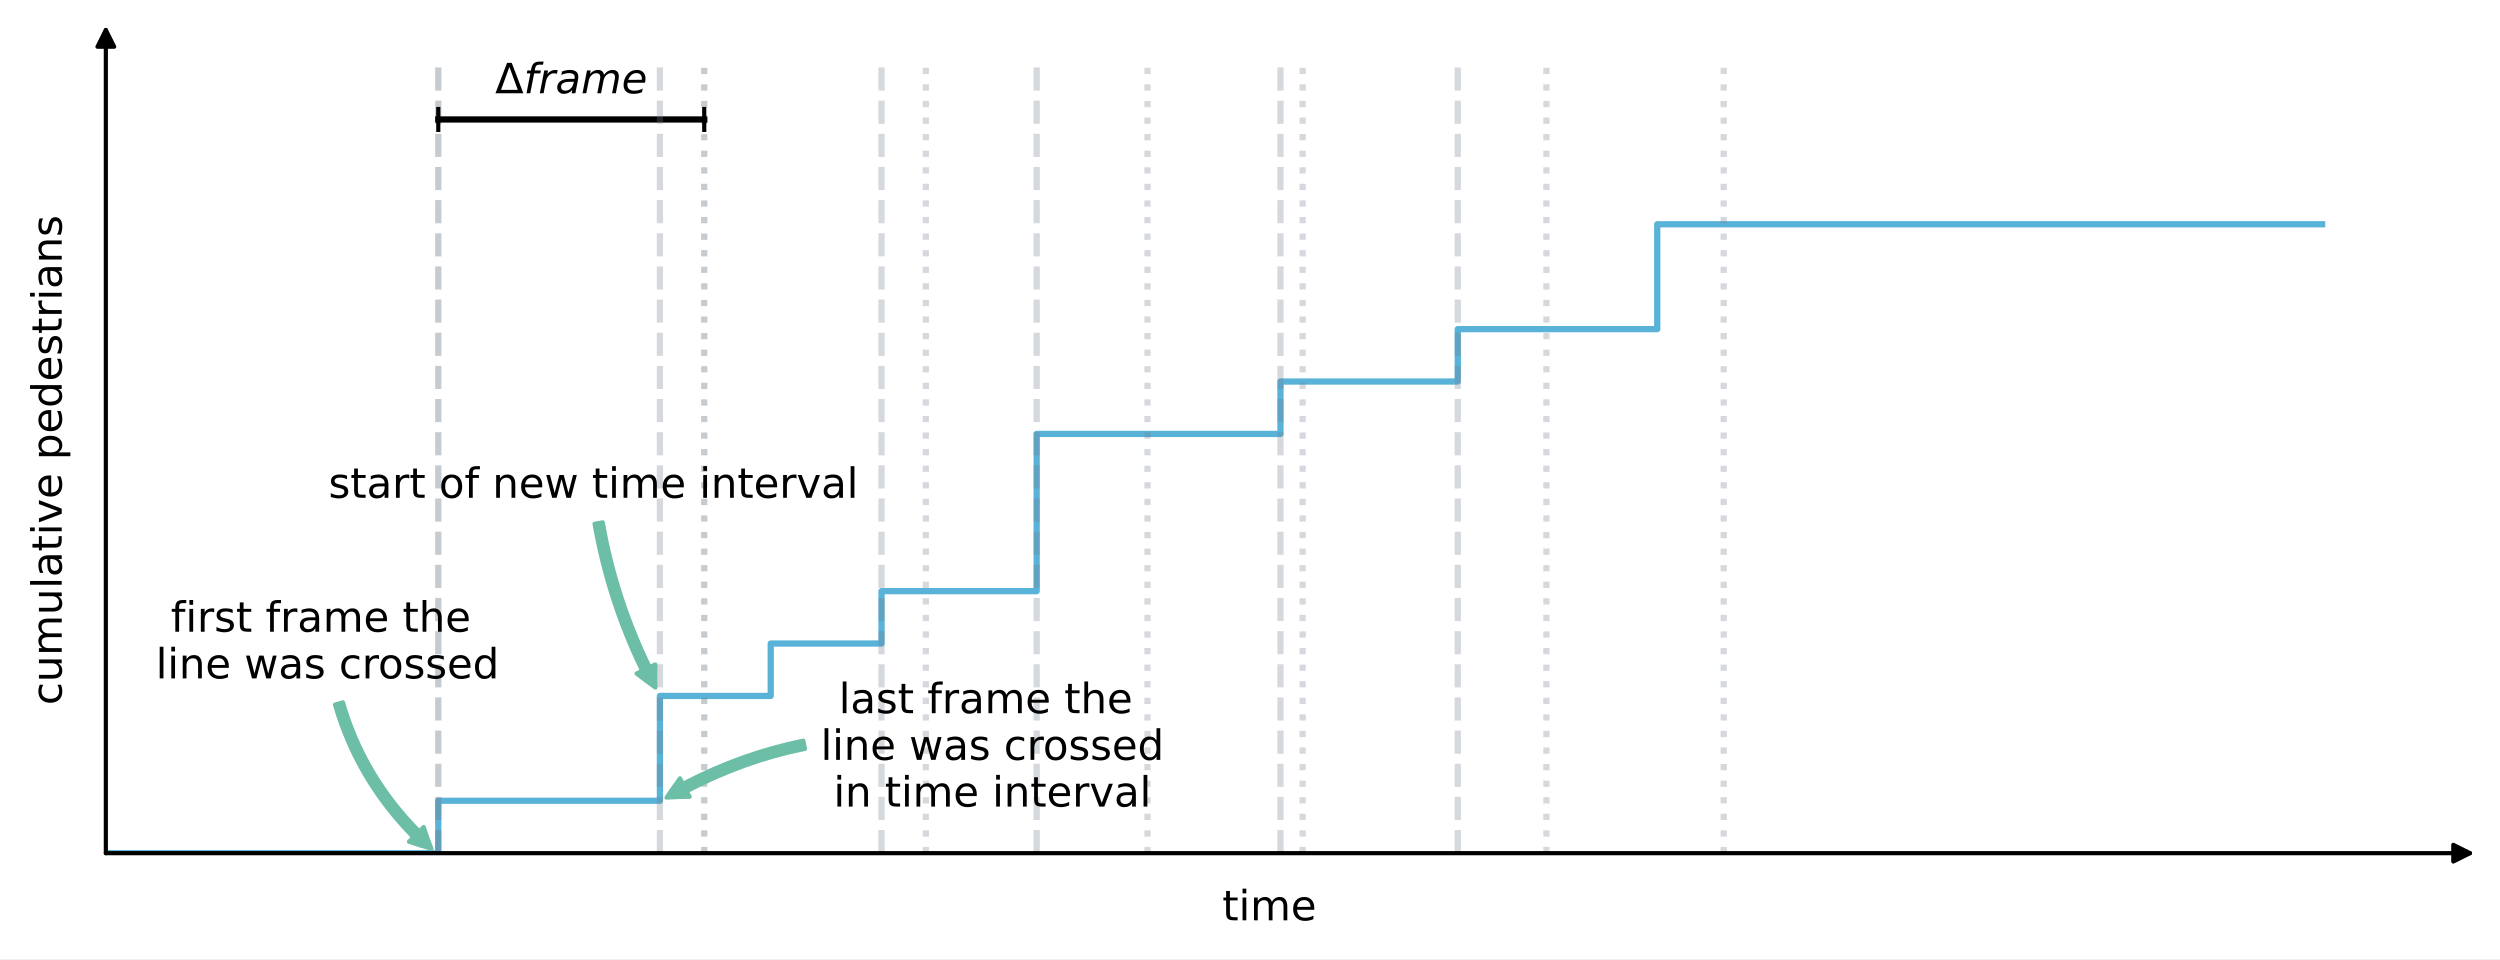
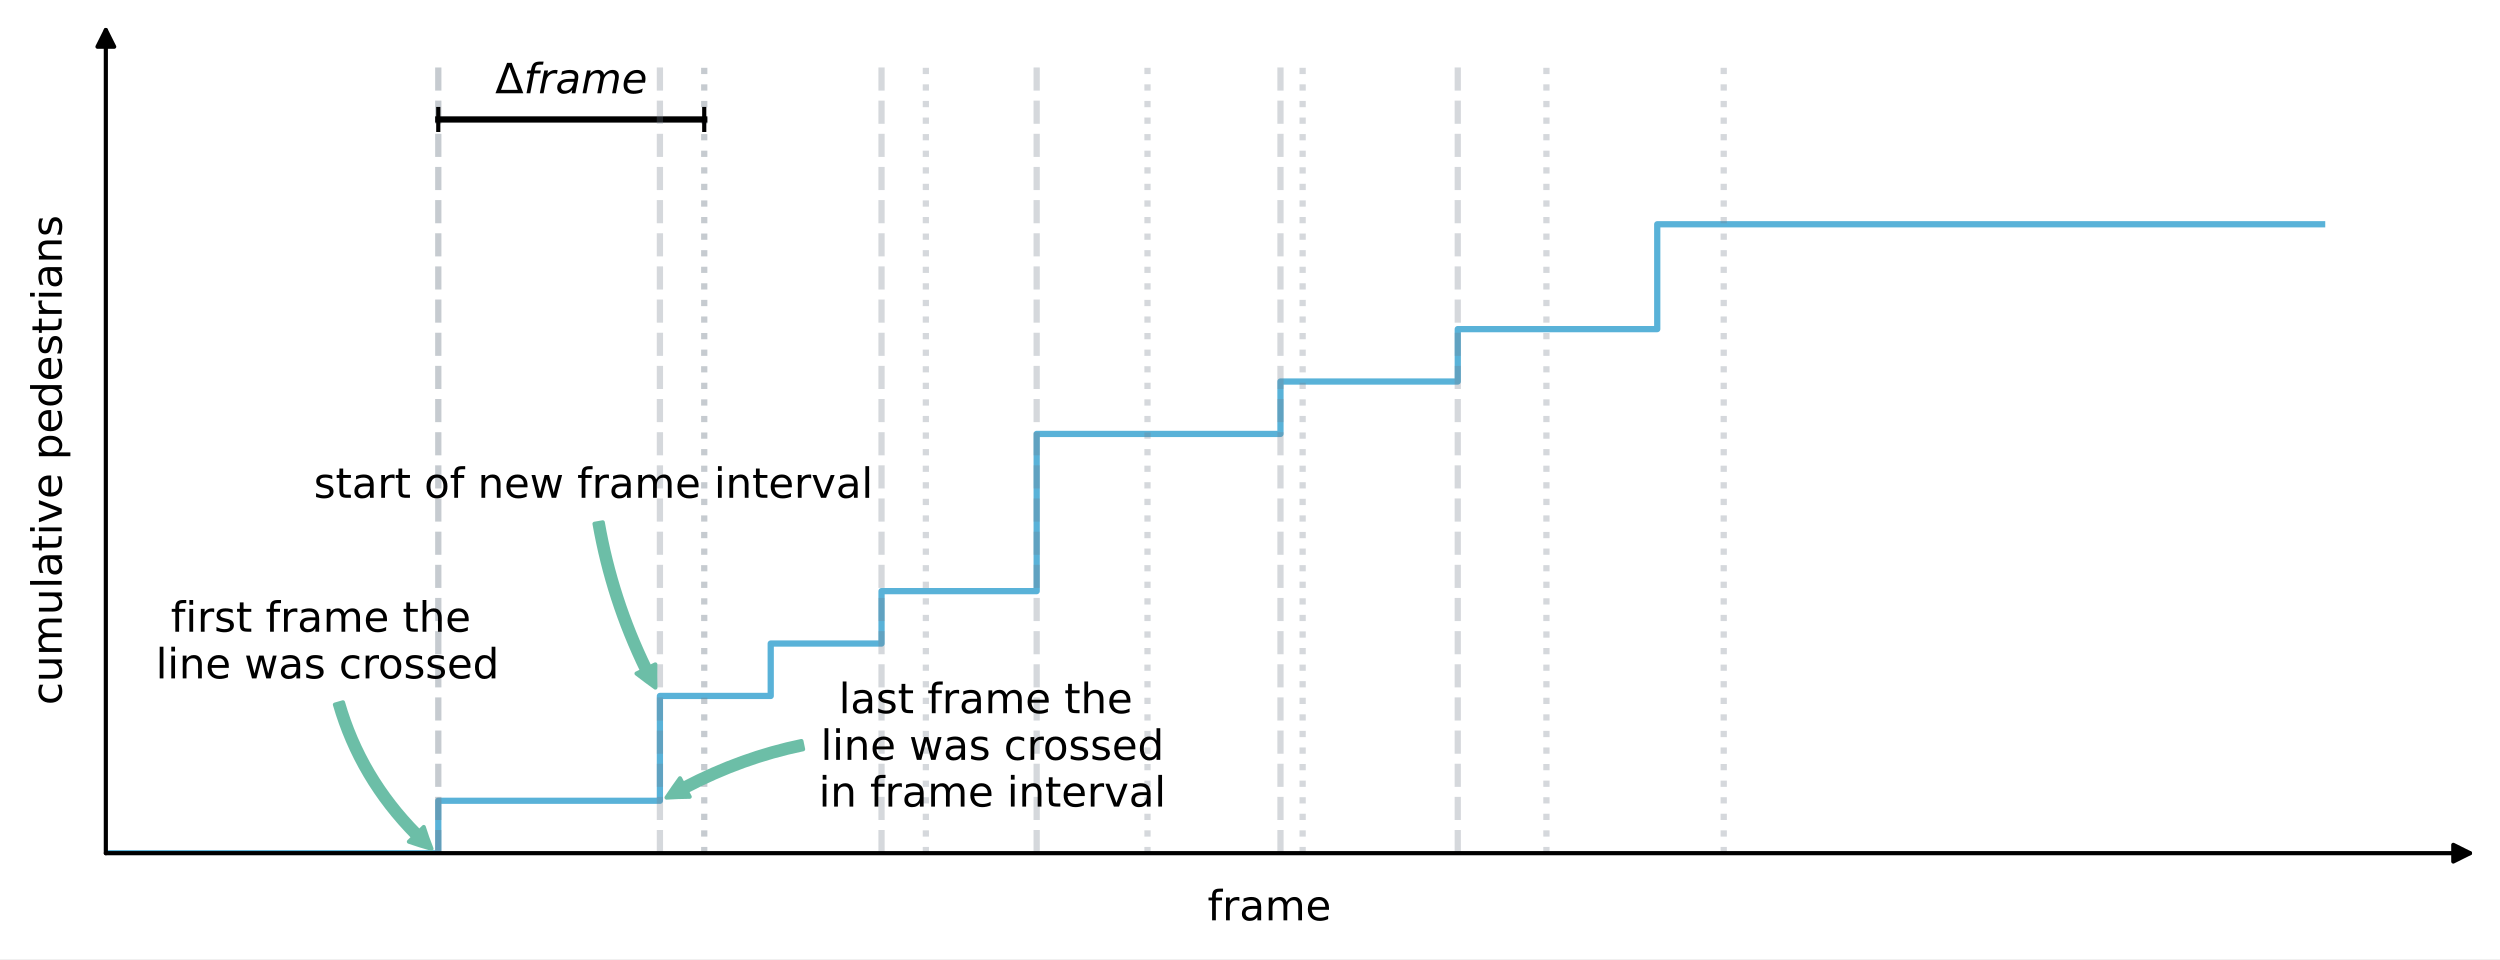
<svg xmlns="http://www.w3.org/2000/svg" xmlns:xlink="http://www.w3.org/1999/xlink" width="599.46pt" height="229.956pt" viewBox="0 0 599.46 229.956" version="1.1">
  <defs>
    <style type="text/css">*{stroke-linejoin: round; stroke-linecap: butt}</style>
  </defs>
  <g id="figure_1">
    <g id="patch_1">
      <path d="M 0 229.956  L 599.46 229.956  L 599.46 0  L 0 0  z " style="fill: #ffffff" />
    </g>
    <g id="axes_1">
      <g id="patch_2">
        <path d="M 25.378 204.578  L 583.378 204.578  L 583.378 16.082  L 25.378 16.082  z " style="fill: #ffffff" />
      </g>
      <g id="line2d_1">
-         <path d="M 25.378 204.578  L 105.092 204.578  L 105.092 192.012  L 158.235 192.012  L 158.235 166.879  L 184.807 166.879  L 184.807 154.312  L 211.378 154.312  L 211.378 141.746  L 248.578 141.746  L 248.578 104.047  L 307.035 104.047  L 307.035 91.48  L 349.55 91.48  L 349.55 78.914  L 397.378 78.914  L 397.378 53.781  L 556.807 53.781  " clip-path="url(#p448fb4012a)" style="fill: none; stroke: #59b2d8; stroke-width: 1.5; stroke-linecap: square" />
+         <path d="M 25.378 204.578  L 105.092 204.578  L 105.092 192.012  L 158.235 192.012  L 158.235 166.879  L 184.807 166.879  L 184.807 154.312  L 211.378 154.312  L 211.378 141.746  L 248.578 141.746  L 248.578 104.047  L 307.035 104.047  L 307.035 91.48  L 349.55 91.48  L 349.55 78.914  L 397.378 78.914  L 397.378 53.781  L 556.807 53.781  " clip-path="url(#pab91cba92c)" style="fill: none; stroke: #59b2d8; stroke-width: 1.5; stroke-linecap: square" />
      </g>
      <g id="line2d_2">
-         <path d="M 105.092 204.578  L 105.092 -1  " clip-path="url(#p448fb4012a)" style="fill: none; stroke-dasharray: 5.55,2.4; stroke-dashoffset: 0; stroke: #727d8b; stroke-opacity: 0.4; stroke-width: 1.5" />
+         <path d="M 105.092 204.578  L 105.092 -1  " clip-path="url(#pab91cba92c)" style="fill: none; stroke-dasharray: 5.55,2.4; stroke-dashoffset: 0; stroke: #727d8b; stroke-opacity: 0.4; stroke-width: 1.5" />
      </g>
      <g id="line2d_3">
-         <path d="M 168.864 204.578  L 168.864 -1  " clip-path="url(#p448fb4012a)" style="fill: none; stroke-dasharray: 1.5,2.475; stroke-dashoffset: 0; stroke: #727d8b; stroke-opacity: 0.4; stroke-width: 1.5" />
+         <path d="M 168.864 204.578  L 168.864 -1  " clip-path="url(#pab91cba92c)" style="fill: none; stroke-dasharray: 1.5,2.475; stroke-dashoffset: 0; stroke: #727d8b; stroke-opacity: 0.4; stroke-width: 1.5" />
      </g>
      <g id="line2d_4">
-         <path d="M 105.092 28.648  L 168.864 28.648  " clip-path="url(#p448fb4012a)" style="fill: none; stroke: #000000; stroke-width: 1.5; stroke-linecap: square" />
+         <path d="M 105.092 28.648  L 168.864 28.648  " clip-path="url(#pab91cba92c)" style="fill: none; stroke: #000000; stroke-width: 1.5; stroke-linecap: square" />
        <defs>
-           <path id="mbe8dc16e90" d="M 0 3  L 0 -3  " style="stroke: #000000" />
+           <path id="m30f5988ac1" d="M 0 3  L 0 -3  " style="stroke: #000000" />
        </defs>
-         <g clip-path="url(#p448fb4012a)">
-           <use xlink:href="#mbe8dc16e90" x="105.092" y="28.648" style="stroke: #000000" />
-           <use xlink:href="#mbe8dc16e90" x="168.864" y="28.648" style="stroke: #000000" />
+         <g clip-path="url(#pab91cba92c)">
+           <use xlink:href="#m30f5988ac1" x="105.092" y="28.648" style="stroke: #000000" />
+           <use xlink:href="#m30f5988ac1" x="168.864" y="28.648" style="stroke: #000000" />
        </g>
      </g>
      <g id="line2d_5">
-         <path d="M 158.235 204.578  L 158.235 -1  " clip-path="url(#p448fb4012a)" style="fill: none; stroke-dasharray: 5.55,2.4; stroke-dashoffset: 0; stroke: #727d8b; stroke-opacity: 0.3; stroke-width: 1.5" />
+         <path d="M 158.235 204.578  L 158.235 -1  " clip-path="url(#pab91cba92c)" style="fill: none; stroke-dasharray: 5.55,2.4; stroke-dashoffset: 0; stroke: #727d8b; stroke-opacity: 0.3; stroke-width: 1.5" />
      </g>
      <g id="line2d_6">
-         <path d="M 222.007 204.578  L 222.007 -1  " clip-path="url(#p448fb4012a)" style="fill: none; stroke-dasharray: 1.5,2.475; stroke-dashoffset: 0; stroke: #727d8b; stroke-opacity: 0.3; stroke-width: 1.5" />
+         <path d="M 222.007 204.578  L 222.007 -1  " clip-path="url(#pab91cba92c)" style="fill: none; stroke-dasharray: 1.5,2.475; stroke-dashoffset: 0; stroke: #727d8b; stroke-opacity: 0.3; stroke-width: 1.5" />
      </g>
      <g id="line2d_7">
-         <path d="M 211.378 204.578  L 211.378 -1  " clip-path="url(#p448fb4012a)" style="fill: none; stroke-dasharray: 5.55,2.4; stroke-dashoffset: 0; stroke: #727d8b; stroke-opacity: 0.3; stroke-width: 1.5" />
+         <path d="M 211.378 204.578  L 211.378 -1  " clip-path="url(#pab91cba92c)" style="fill: none; stroke-dasharray: 5.55,2.4; stroke-dashoffset: 0; stroke: #727d8b; stroke-opacity: 0.3; stroke-width: 1.5" />
      </g>
      <g id="line2d_8">
-         <path d="M 275.15 204.578  L 275.15 -1  " clip-path="url(#p448fb4012a)" style="fill: none; stroke-dasharray: 1.5,2.475; stroke-dashoffset: 0; stroke: #727d8b; stroke-opacity: 0.3; stroke-width: 1.5" />
+         <path d="M 275.15 204.578  L 275.15 -1  " clip-path="url(#pab91cba92c)" style="fill: none; stroke-dasharray: 1.5,2.475; stroke-dashoffset: 0; stroke: #727d8b; stroke-opacity: 0.3; stroke-width: 1.5" />
      </g>
      <g id="line2d_9">
-         <path d="M 248.578 204.578  L 248.578 -1  " clip-path="url(#p448fb4012a)" style="fill: none; stroke-dasharray: 5.55,2.4; stroke-dashoffset: 0; stroke: #727d8b; stroke-opacity: 0.3; stroke-width: 1.5" />
+         <path d="M 248.578 204.578  L 248.578 -1  " clip-path="url(#pab91cba92c)" style="fill: none; stroke-dasharray: 5.55,2.4; stroke-dashoffset: 0; stroke: #727d8b; stroke-opacity: 0.3; stroke-width: 1.5" />
      </g>
      <g id="line2d_10">
-         <path d="M 312.35 204.578  L 312.35 -1  " clip-path="url(#p448fb4012a)" style="fill: none; stroke-dasharray: 1.5,2.475; stroke-dashoffset: 0; stroke: #727d8b; stroke-opacity: 0.3; stroke-width: 1.5" />
+         <path d="M 312.35 204.578  L 312.35 -1  " clip-path="url(#pab91cba92c)" style="fill: none; stroke-dasharray: 1.5,2.475; stroke-dashoffset: 0; stroke: #727d8b; stroke-opacity: 0.3; stroke-width: 1.5" />
      </g>
      <g id="line2d_11">
-         <path d="M 307.035 204.578  L 307.035 -1  " clip-path="url(#p448fb4012a)" style="fill: none; stroke-dasharray: 5.55,2.4; stroke-dashoffset: 0; stroke: #727d8b; stroke-opacity: 0.3; stroke-width: 1.5" />
+         <path d="M 307.035 204.578  L 307.035 -1  " clip-path="url(#pab91cba92c)" style="fill: none; stroke-dasharray: 5.55,2.4; stroke-dashoffset: 0; stroke: #727d8b; stroke-opacity: 0.3; stroke-width: 1.5" />
      </g>
      <g id="line2d_12">
-         <path d="M 370.807 204.578  L 370.807 -1  " clip-path="url(#p448fb4012a)" style="fill: none; stroke-dasharray: 1.5,2.475; stroke-dashoffset: 0; stroke: #727d8b; stroke-opacity: 0.3; stroke-width: 1.5" />
+         <path d="M 370.807 204.578  L 370.807 -1  " clip-path="url(#pab91cba92c)" style="fill: none; stroke-dasharray: 1.5,2.475; stroke-dashoffset: 0; stroke: #727d8b; stroke-opacity: 0.3; stroke-width: 1.5" />
      </g>
      <g id="line2d_13">
-         <path d="M 349.55 204.578  L 349.55 -1  " clip-path="url(#p448fb4012a)" style="fill: none; stroke-dasharray: 5.55,2.4; stroke-dashoffset: 0; stroke: #727d8b; stroke-opacity: 0.3; stroke-width: 1.5" />
+         <path d="M 349.55 204.578  L 349.55 -1  " clip-path="url(#pab91cba92c)" style="fill: none; stroke-dasharray: 5.55,2.4; stroke-dashoffset: 0; stroke: #727d8b; stroke-opacity: 0.3; stroke-width: 1.5" />
      </g>
      <g id="line2d_14">
-         <path d="M 413.321 204.578  L 413.321 -1  " clip-path="url(#p448fb4012a)" style="fill: none; stroke-dasharray: 1.5,2.475; stroke-dashoffset: 0; stroke: #727d8b; stroke-opacity: 0.3; stroke-width: 1.5" />
+         <path d="M 413.321 204.578  L 413.321 -1  " clip-path="url(#pab91cba92c)" style="fill: none; stroke-dasharray: 1.5,2.475; stroke-dashoffset: 0; stroke: #727d8b; stroke-opacity: 0.3; stroke-width: 1.5" />
      </g>
      <g id="mpl_toolkits.axisartist.axis_artist_1">
        <g id="patch_3">
          <path d="M 25.378 204.578  L 583.378 204.578  L 592.26 204.578  " style="fill: none; stroke: #000000; stroke-linecap: round" />
          <path d="M 588.26 202.578  L 592.26 204.578  L 588.26 206.578  z " style="stroke: #000000; stroke-linecap: round" />
        </g>
        <g id="text_1">
-           <g transform="translate(293.082 220.6764) scale(0.1 -0.1)">
+           <g transform="translate(289.5516 220.6764) scale(0.1 -0.1)">
            <defs>
-               <path id="DejaVuSans-74" d="M 1172 4494  L 1172 3500  L 2356 3500  L 2356 3053  L 1172 3053  L 1172 1153  Q 1172 725 1289 603  Q 1406 481 1766 481  L 2356 481  L 2356 0  L 1766 0  Q 1100 0 847 248  Q 594 497 594 1153  L 594 3053  L 172 3053  L 172 3500  L 594 3500  L 594 4494  L 1172 4494  z " transform="scale(0.015625)" />
-               <path id="DejaVuSans-69" d="M 603 3500  L 1178 3500  L 1178 0  L 603 0  L 603 3500  z M 603 4863  L 1178 4863  L 1178 4134  L 603 4134  L 603 4863  z " transform="scale(0.015625)" />
+               <path id="DejaVuSans-66" d="M 2375 4863  L 2375 4384  L 1825 4384  Q 1516 4384 1395 4259  Q 1275 4134 1275 3809  L 1275 3500  L 2222 3500  L 2222 3053  L 1275 3053  L 1275 0  L 697 0  L 697 3053  L 147 3053  L 147 3500  L 697 3500  L 697 3744  Q 697 4328 969 4595  Q 1241 4863 1831 4863  L 2375 4863  z " transform="scale(0.015625)" />
+               <path id="DejaVuSans-72" d="M 2631 2963  Q 2534 3019 2420 3045  Q 2306 3072 2169 3072  Q 1681 3072 1420 2755  Q 1159 2438 1159 1844  L 1159 0  L 581 0  L 581 3500  L 1159 3500  L 1159 2956  Q 1341 3275 1631 3429  Q 1922 3584 2338 3584  Q 2397 3584 2469 3576  Q 2541 3569 2628 3553  L 2631 2963  z " transform="scale(0.015625)" />
+               <path id="DejaVuSans-61" d="M 2194 1759  Q 1497 1759 1228 1600  Q 959 1441 959 1056  Q 959 750 1161 570  Q 1363 391 1709 391  Q 2188 391 2477 730  Q 2766 1069 2766 1631  L 2766 1759  L 2194 1759  z M 3341 1997  L 3341 0  L 2766 0  L 2766 531  Q 2569 213 2275 61  Q 1981 -91 1556 -91  Q 1019 -91 701 211  Q 384 513 384 1019  Q 384 1609 779 1909  Q 1175 2209 1959 2209  L 2766 2209  L 2766 2266  Q 2766 2663 2505 2880  Q 2244 3097 1772 3097  Q 1472 3097 1187 3025  Q 903 2953 641 2809  L 641 3341  Q 956 3463 1253 3523  Q 1550 3584 1831 3584  Q 2591 3584 2966 3190  Q 3341 2797 3341 1997  z " transform="scale(0.015625)" />
              <path id="DejaVuSans-6d" d="M 3328 2828  Q 3544 3216 3844 3400  Q 4144 3584 4550 3584  Q 5097 3584 5394 3201  Q 5691 2819 5691 2113  L 5691 0  L 5113 0  L 5113 2094  Q 5113 2597 4934 2840  Q 4756 3084 4391 3084  Q 3944 3084 3684 2787  Q 3425 2491 3425 1978  L 3425 0  L 2847 0  L 2847 2094  Q 2847 2600 2669 2842  Q 2491 3084 2119 3084  Q 1678 3084 1418 2786  Q 1159 2488 1159 1978  L 1159 0  L 581 0  L 581 3500  L 1159 3500  L 1159 2956  Q 1356 3278 1631 3431  Q 1906 3584 2284 3584  Q 2666 3584 2933 3390  Q 3200 3197 3328 2828  z " transform="scale(0.015625)" />
              <path id="DejaVuSans-65" d="M 3597 1894  L 3597 1613  L 953 1613  Q 991 1019 1311 708  Q 1631 397 2203 397  Q 2534 397 2845 478  Q 3156 559 3463 722  L 3463 178  Q 3153 47 2828 -22  Q 2503 -91 2169 -91  Q 1331 -91 842 396  Q 353 884 353 1716  Q 353 2575 817 3079  Q 1281 3584 2069 3584  Q 2775 3584 3186 3129  Q 3597 2675 3597 1894  z M 3022 2063  Q 3016 2534 2758 2815  Q 2500 3097 2075 3097  Q 1594 3097 1305 2825  Q 1016 2553 972 2059  L 3022 2063  z " transform="scale(0.015625)" />
            </defs>
-             <use xlink:href="#DejaVuSans-74" />
-             <use xlink:href="#DejaVuSans-69" x="39.209" />
-             <use xlink:href="#DejaVuSans-6d" x="66.992" />
-             <use xlink:href="#DejaVuSans-65" x="164.404" />
+             <use xlink:href="#DejaVuSans-66" />
+             <use xlink:href="#DejaVuSans-72" x="35.205" />
+             <use xlink:href="#DejaVuSans-61" x="76.318" />
+             <use xlink:href="#DejaVuSans-6d" x="137.598" />
+             <use xlink:href="#DejaVuSans-65" x="235.01" />
          </g>
        </g>
      </g>
      <g id="mpl_toolkits.axisartist.axis_artist_2">
        <g id="patch_4">
          <path d="M 25.378 204.578  L 25.378 16.082  L 25.378 7.2  " style="fill: none; stroke: #000000; stroke-linecap: round" />
          <path d="M 23.378 11.2  L 25.378 7.2  L 27.378 11.2  z " style="stroke: #000000; stroke-linecap: round" />
        </g>
        <g id="text_2">
          <g transform="translate(14.79844 169.0628) rotate(-90) scale(0.1 -0.1)">
            <defs>
              <path id="DejaVuSans-63" d="M 3122 3366  L 3122 2828  Q 2878 2963 2633 3030  Q 2388 3097 2138 3097  Q 1578 3097 1268 2742  Q 959 2388 959 1747  Q 959 1106 1268 751  Q 1578 397 2138 397  Q 2388 397 2633 464  Q 2878 531 3122 666  L 3122 134  Q 2881 22 2623 -34  Q 2366 -91 2075 -91  Q 1284 -91 818 406  Q 353 903 353 1747  Q 353 2603 823 3093  Q 1294 3584 2113 3584  Q 2378 3584 2631 3529  Q 2884 3475 3122 3366  z " transform="scale(0.015625)" />
              <path id="DejaVuSans-75" d="M 544 1381  L 544 3500  L 1119 3500  L 1119 1403  Q 1119 906 1312 657  Q 1506 409 1894 409  Q 2359 409 2629 706  Q 2900 1003 2900 1516  L 2900 3500  L 3475 3500  L 3475 0  L 2900 0  L 2900 538  Q 2691 219 2414 64  Q 2138 -91 1772 -91  Q 1169 -91 856 284  Q 544 659 544 1381  z M 1991 3584  L 1991 3584  z " transform="scale(0.015625)" />
              <path id="DejaVuSans-6c" d="M 603 4863  L 1178 4863  L 1178 0  L 603 0  L 603 4863  z " transform="scale(0.015625)" />
-               <path id="DejaVuSans-61" d="M 2194 1759  Q 1497 1759 1228 1600  Q 959 1441 959 1056  Q 959 750 1161 570  Q 1363 391 1709 391  Q 2188 391 2477 730  Q 2766 1069 2766 1631  L 2766 1759  L 2194 1759  z M 3341 1997  L 3341 0  L 2766 0  L 2766 531  Q 2569 213 2275 61  Q 1981 -91 1556 -91  Q 1019 -91 701 211  Q 384 513 384 1019  Q 384 1609 779 1909  Q 1175 2209 1959 2209  L 2766 2209  L 2766 2266  Q 2766 2663 2505 2880  Q 2244 3097 1772 3097  Q 1472 3097 1187 3025  Q 903 2953 641 2809  L 641 3341  Q 956 3463 1253 3523  Q 1550 3584 1831 3584  Q 2591 3584 2966 3190  Q 3341 2797 3341 1997  z " transform="scale(0.015625)" />
+               <path id="DejaVuSans-74" d="M 1172 4494  L 1172 3500  L 2356 3500  L 2356 3053  L 1172 3053  L 1172 1153  Q 1172 725 1289 603  Q 1406 481 1766 481  L 2356 481  L 2356 0  L 1766 0  Q 1100 0 847 248  Q 594 497 594 1153  L 594 3053  L 172 3053  L 172 3500  L 594 3500  L 594 4494  L 1172 4494  z " transform="scale(0.015625)" />
+               <path id="DejaVuSans-69" d="M 603 3500  L 1178 3500  L 1178 0  L 603 0  L 603 3500  z M 603 4863  L 1178 4863  L 1178 4134  L 603 4134  L 603 4863  z " transform="scale(0.015625)" />
              <path id="DejaVuSans-76" d="M 191 3500  L 800 3500  L 1894 563  L 2988 3500  L 3597 3500  L 2284 0  L 1503 0  L 191 3500  z " transform="scale(0.015625)" />
              <path id="DejaVuSans-20" transform="scale(0.015625)" />
              <path id="DejaVuSans-70" d="M 1159 525  L 1159 -1331  L 581 -1331  L 581 3500  L 1159 3500  L 1159 2969  Q 1341 3281 1617 3432  Q 1894 3584 2278 3584  Q 2916 3584 3314 3078  Q 3713 2572 3713 1747  Q 3713 922 3314 415  Q 2916 -91 2278 -91  Q 1894 -91 1617 61  Q 1341 213 1159 525  z M 3116 1747  Q 3116 2381 2855 2742  Q 2594 3103 2138 3103  Q 1681 3103 1420 2742  Q 1159 2381 1159 1747  Q 1159 1113 1420 752  Q 1681 391 2138 391  Q 2594 391 2855 752  Q 3116 1113 3116 1747  z " transform="scale(0.015625)" />
              <path id="DejaVuSans-64" d="M 2906 2969  L 2906 4863  L 3481 4863  L 3481 0  L 2906 0  L 2906 525  Q 2725 213 2448 61  Q 2172 -91 1784 -91  Q 1150 -91 751 415  Q 353 922 353 1747  Q 353 2572 751 3078  Q 1150 3584 1784 3584  Q 2172 3584 2448 3432  Q 2725 3281 2906 2969  z M 947 1747  Q 947 1113 1208 752  Q 1469 391 1925 391  Q 2381 391 2643 752  Q 2906 1113 2906 1747  Q 2906 2381 2643 2742  Q 2381 3103 1925 3103  Q 1469 3103 1208 2742  Q 947 2381 947 1747  z " transform="scale(0.015625)" />
              <path id="DejaVuSans-73" d="M 2834 3397  L 2834 2853  Q 2591 2978 2328 3040  Q 2066 3103 1784 3103  Q 1356 3103 1142 2972  Q 928 2841 928 2578  Q 928 2378 1081 2264  Q 1234 2150 1697 2047  L 1894 2003  Q 2506 1872 2764 1633  Q 3022 1394 3022 966  Q 3022 478 2636 193  Q 2250 -91 1575 -91  Q 1294 -91 989 -36  Q 684 19 347 128  L 347 722  Q 666 556 975 473  Q 1284 391 1588 391  Q 1994 391 2212 530  Q 2431 669 2431 922  Q 2431 1156 2273 1281  Q 2116 1406 1581 1522  L 1381 1569  Q 847 1681 609 1914  Q 372 2147 372 2553  Q 372 3047 722 3315  Q 1072 3584 1716 3584  Q 2034 3584 2315 3537  Q 2597 3491 2834 3397  z " transform="scale(0.015625)" />
-               <path id="DejaVuSans-72" d="M 2631 2963  Q 2534 3019 2420 3045  Q 2306 3072 2169 3072  Q 1681 3072 1420 2755  Q 1159 2438 1159 1844  L 1159 0  L 581 0  L 581 3500  L 1159 3500  L 1159 2956  Q 1341 3275 1631 3429  Q 1922 3584 2338 3584  Q 2397 3584 2469 3576  Q 2541 3569 2628 3553  L 2631 2963  z " transform="scale(0.015625)" />
              <path id="DejaVuSans-6e" d="M 3513 2113  L 3513 0  L 2938 0  L 2938 2094  Q 2938 2591 2744 2837  Q 2550 3084 2163 3084  Q 1697 3084 1428 2787  Q 1159 2491 1159 1978  L 1159 0  L 581 0  L 581 3500  L 1159 3500  L 1159 2956  Q 1366 3272 1645 3428  Q 1925 3584 2291 3584  Q 2894 3584 3203 3211  Q 3513 2838 3513 2113  z " transform="scale(0.015625)" />
            </defs>
            <use xlink:href="#DejaVuSans-63" />
            <use xlink:href="#DejaVuSans-75" x="54.98" />
            <use xlink:href="#DejaVuSans-6d" x="118.359" />
            <use xlink:href="#DejaVuSans-75" x="215.771" />
            <use xlink:href="#DejaVuSans-6c" x="279.15" />
            <use xlink:href="#DejaVuSans-61" x="306.934" />
            <use xlink:href="#DejaVuSans-74" x="368.213" />
            <use xlink:href="#DejaVuSans-69" x="407.422" />
            <use xlink:href="#DejaVuSans-76" x="435.205" />
            <use xlink:href="#DejaVuSans-65" x="494.385" />
            <use xlink:href="#DejaVuSans-20" x="555.908" />
            <use xlink:href="#DejaVuSans-70" x="587.695" />
            <use xlink:href="#DejaVuSans-65" x="651.172" />
            <use xlink:href="#DejaVuSans-64" x="712.695" />
            <use xlink:href="#DejaVuSans-65" x="776.172" />
            <use xlink:href="#DejaVuSans-73" x="837.695" />
            <use xlink:href="#DejaVuSans-74" x="889.795" />
            <use xlink:href="#DejaVuSans-72" x="929.004" />
            <use xlink:href="#DejaVuSans-69" x="970.117" />
            <use xlink:href="#DejaVuSans-61" x="997.9" />
            <use xlink:href="#DejaVuSans-6e" x="1059.18" />
            <use xlink:href="#DejaVuSans-73" x="1122.559" />
          </g>
        </g>
      </g>
      <g id="patch_5">
        <path d="M 82.232 168.406  Q 87.321 186.007 100.542 199.361  L 101.608 198.305  Q 102.408 200.892 103.454 203.511  Q 100.738 202.756 98.054 201.823  L 99.12 200.768  Q 85.542 187.052 80.311 168.961  L 82.232 168.406  z " style="fill: #6cbea7; stroke: #6cbea7; stroke-linecap: round" />
      </g>
      <g id="text_3">
        <g transform="translate(40.95223 151.4728) scale(0.1 -0.1)">
          <defs>
-             <path id="DejaVuSans-66" d="M 2375 4863  L 2375 4384  L 1825 4384  Q 1516 4384 1395 4259  Q 1275 4134 1275 3809  L 1275 3500  L 2222 3500  L 2222 3053  L 1275 3053  L 1275 0  L 697 0  L 697 3053  L 147 3053  L 147 3500  L 697 3500  L 697 3744  Q 697 4328 969 4595  Q 1241 4863 1831 4863  L 2375 4863  z " transform="scale(0.015625)" />
            <path id="DejaVuSans-68" d="M 3513 2113  L 3513 0  L 2938 0  L 2938 2094  Q 2938 2591 2744 2837  Q 2550 3084 2163 3084  Q 1697 3084 1428 2787  Q 1159 2491 1159 1978  L 1159 0  L 581 0  L 581 4863  L 1159 4863  L 1159 2956  Q 1366 3272 1645 3428  Q 1925 3584 2291 3584  Q 2894 3584 3203 3211  Q 3513 2838 3513 2113  z " transform="scale(0.015625)" />
          </defs>
          <use xlink:href="#DejaVuSans-66" />
          <use xlink:href="#DejaVuSans-69" x="35.205" />
          <use xlink:href="#DejaVuSans-72" x="62.988" />
          <use xlink:href="#DejaVuSans-73" x="104.102" />
          <use xlink:href="#DejaVuSans-74" x="156.201" />
          <use xlink:href="#DejaVuSans-20" x="195.41" />
          <use xlink:href="#DejaVuSans-66" x="227.197" />
          <use xlink:href="#DejaVuSans-72" x="262.402" />
          <use xlink:href="#DejaVuSans-61" x="303.516" />
          <use xlink:href="#DejaVuSans-6d" x="364.795" />
          <use xlink:href="#DejaVuSans-65" x="462.207" />
          <use xlink:href="#DejaVuSans-20" x="523.73" />
          <use xlink:href="#DejaVuSans-74" x="555.518" />
          <use xlink:href="#DejaVuSans-68" x="594.727" />
          <use xlink:href="#DejaVuSans-65" x="658.105" />
          <use xlink:href="#DejaVuSans-20" x="719.629" />
        </g>
        <g transform="translate(37.34989 162.6706) scale(0.1 -0.1)">
          <defs>
            <path id="DejaVuSans-77" d="M 269 3500  L 844 3500  L 1563 769  L 2278 3500  L 2956 3500  L 3675 769  L 4391 3500  L 4966 3500  L 4050 0  L 3372 0  L 2619 2869  L 1863 0  L 1184 0  L 269 3500  z " transform="scale(0.015625)" />
            <path id="DejaVuSans-6f" d="M 1959 3097  Q 1497 3097 1228 2736  Q 959 2375 959 1747  Q 959 1119 1226 758  Q 1494 397 1959 397  Q 2419 397 2687 759  Q 2956 1122 2956 1747  Q 2956 2369 2687 2733  Q 2419 3097 1959 3097  z M 1959 3584  Q 2709 3584 3137 3096  Q 3566 2609 3566 1747  Q 3566 888 3137 398  Q 2709 -91 1959 -91  Q 1206 -91 779 398  Q 353 888 353 1747  Q 353 2609 779 3096  Q 1206 3584 1959 3584  z " transform="scale(0.015625)" />
          </defs>
          <use xlink:href="#DejaVuSans-6c" />
          <use xlink:href="#DejaVuSans-69" x="27.783" />
          <use xlink:href="#DejaVuSans-6e" x="55.566" />
          <use xlink:href="#DejaVuSans-65" x="118.945" />
          <use xlink:href="#DejaVuSans-20" x="180.469" />
          <use xlink:href="#DejaVuSans-77" x="212.256" />
          <use xlink:href="#DejaVuSans-61" x="294.043" />
          <use xlink:href="#DejaVuSans-73" x="355.322" />
          <use xlink:href="#DejaVuSans-20" x="407.422" />
          <use xlink:href="#DejaVuSans-63" x="439.209" />
          <use xlink:href="#DejaVuSans-72" x="494.189" />
          <use xlink:href="#DejaVuSans-6f" x="533.053" />
          <use xlink:href="#DejaVuSans-73" x="594.234" />
          <use xlink:href="#DejaVuSans-73" x="646.334" />
          <use xlink:href="#DejaVuSans-65" x="698.434" />
          <use xlink:href="#DejaVuSans-64" x="759.957" />
        </g>
      </g>
      <g id="patch_6">
-         <path d="M 193.021 179.559  Q 178.503 182.48 164.672 189.723  L 165.368 191.051  Q 162.635 191.071 159.828 191.248  Q 161.384 188.905 163.049 186.622  L 163.745 187.951  Q 177.829 180.575 192.626 177.598  L 193.021 179.559  z " style="fill: #6cbea7; stroke: #6cbea7; stroke-linecap: round" />
+         <path d="M 192.566 179.651  Q 178.289 182.592 164.677 189.72  L 165.373 191.049  Q 162.639 191.069 159.83 191.247  Q 161.387 188.904 163.053 186.619  L 163.749 187.948  Q 177.611 180.69 192.163 177.692  L 192.566 179.651  z " style="fill: #6cbea7; stroke: #6cbea7; stroke-linecap: round" />
      </g>
      <g id="text_4">
        <g transform="translate(201.1324 171.0067) scale(0.1 -0.1)">
          <use xlink:href="#DejaVuSans-6c" />
          <use xlink:href="#DejaVuSans-61" x="27.783" />
          <use xlink:href="#DejaVuSans-73" x="89.062" />
          <use xlink:href="#DejaVuSans-74" x="141.162" />
          <use xlink:href="#DejaVuSans-20" x="180.371" />
          <use xlink:href="#DejaVuSans-66" x="212.158" />
          <use xlink:href="#DejaVuSans-72" x="247.363" />
          <use xlink:href="#DejaVuSans-61" x="288.477" />
          <use xlink:href="#DejaVuSans-6d" x="349.756" />
          <use xlink:href="#DejaVuSans-65" x="447.168" />
          <use xlink:href="#DejaVuSans-20" x="508.691" />
          <use xlink:href="#DejaVuSans-74" x="540.479" />
          <use xlink:href="#DejaVuSans-68" x="579.688" />
          <use xlink:href="#DejaVuSans-65" x="643.066" />
          <use xlink:href="#DejaVuSans-20" x="704.59" />
        </g>
        <g transform="translate(196.7785 182.2045) scale(0.1 -0.1)">
          <use xlink:href="#DejaVuSans-6c" />
          <use xlink:href="#DejaVuSans-69" x="27.783" />
          <use xlink:href="#DejaVuSans-6e" x="55.566" />
          <use xlink:href="#DejaVuSans-65" x="118.945" />
          <use xlink:href="#DejaVuSans-20" x="180.469" />
          <use xlink:href="#DejaVuSans-77" x="212.256" />
          <use xlink:href="#DejaVuSans-61" x="294.043" />
          <use xlink:href="#DejaVuSans-73" x="355.322" />
          <use xlink:href="#DejaVuSans-20" x="407.422" />
          <use xlink:href="#DejaVuSans-63" x="439.209" />
          <use xlink:href="#DejaVuSans-72" x="494.189" />
          <use xlink:href="#DejaVuSans-6f" x="533.053" />
          <use xlink:href="#DejaVuSans-73" x="594.234" />
          <use xlink:href="#DejaVuSans-73" x="646.334" />
          <use xlink:href="#DejaVuSans-65" x="698.434" />
          <use xlink:href="#DejaVuSans-64" x="759.957" />
        </g>
-         <g transform="translate(199.855 193.4024) scale(0.1 -0.1)">
+         <g transform="translate(196.3246 193.4024) scale(0.1 -0.1)">
          <use xlink:href="#DejaVuSans-69" />
          <use xlink:href="#DejaVuSans-6e" x="27.783" />
          <use xlink:href="#DejaVuSans-20" x="91.162" />
-           <use xlink:href="#DejaVuSans-74" x="122.949" />
-           <use xlink:href="#DejaVuSans-69" x="162.158" />
-           <use xlink:href="#DejaVuSans-6d" x="189.941" />
-           <use xlink:href="#DejaVuSans-65" x="287.354" />
-           <use xlink:href="#DejaVuSans-20" x="348.877" />
-           <use xlink:href="#DejaVuSans-69" x="380.664" />
-           <use xlink:href="#DejaVuSans-6e" x="408.447" />
-           <use xlink:href="#DejaVuSans-74" x="471.826" />
-           <use xlink:href="#DejaVuSans-65" x="511.035" />
-           <use xlink:href="#DejaVuSans-72" x="572.559" />
-           <use xlink:href="#DejaVuSans-76" x="613.672" />
-           <use xlink:href="#DejaVuSans-61" x="672.852" />
-           <use xlink:href="#DejaVuSans-6c" x="734.131" />
+           <use xlink:href="#DejaVuSans-66" x="122.949" />
+           <use xlink:href="#DejaVuSans-72" x="158.154" />
+           <use xlink:href="#DejaVuSans-61" x="199.268" />
+           <use xlink:href="#DejaVuSans-6d" x="260.547" />
+           <use xlink:href="#DejaVuSans-65" x="357.959" />
+           <use xlink:href="#DejaVuSans-20" x="419.482" />
+           <use xlink:href="#DejaVuSans-69" x="451.27" />
+           <use xlink:href="#DejaVuSans-6e" x="479.053" />
+           <use xlink:href="#DejaVuSans-74" x="542.432" />
+           <use xlink:href="#DejaVuSans-65" x="581.641" />
+           <use xlink:href="#DejaVuSans-72" x="643.164" />
+           <use xlink:href="#DejaVuSans-76" x="684.277" />
+           <use xlink:href="#DejaVuSans-61" x="743.457" />
+           <use xlink:href="#DejaVuSans-6c" x="804.736" />
        </g>
      </g>
      <g id="patch_7">
        <path d="M 144.529 125.251  Q 147.715 143.385 155.781 159.976  L 157.13 159.32  Q 157.075 162.067 157.15 164.868  Q 154.868 163.242 152.633 161.506  L 153.982 160.851  Q 145.793 144.007 142.559 125.597  L 144.529 125.251  z " style="fill: #6cbea7; stroke: #6cbea7; stroke-linecap: round" />
      </g>
      <g id="text_5">
-         <g transform="translate(78.77913 119.3725) scale(0.1 -0.1)">
+         <g transform="translate(75.24866 119.3725) scale(0.1 -0.1)">
          <use xlink:href="#DejaVuSans-73" />
          <use xlink:href="#DejaVuSans-74" x="52.1" />
          <use xlink:href="#DejaVuSans-61" x="91.309" />
          <use xlink:href="#DejaVuSans-72" x="152.588" />
          <use xlink:href="#DejaVuSans-74" x="193.701" />
          <use xlink:href="#DejaVuSans-20" x="232.91" />
          <use xlink:href="#DejaVuSans-6f" x="264.697" />
          <use xlink:href="#DejaVuSans-66" x="325.879" />
          <use xlink:href="#DejaVuSans-20" x="361.084" />
          <use xlink:href="#DejaVuSans-6e" x="392.871" />
          <use xlink:href="#DejaVuSans-65" x="456.25" />
          <use xlink:href="#DejaVuSans-77" x="517.773" />
          <use xlink:href="#DejaVuSans-20" x="599.561" />
-           <use xlink:href="#DejaVuSans-74" x="631.348" />
-           <use xlink:href="#DejaVuSans-69" x="670.557" />
-           <use xlink:href="#DejaVuSans-6d" x="698.34" />
-           <use xlink:href="#DejaVuSans-65" x="795.752" />
-           <use xlink:href="#DejaVuSans-20" x="857.275" />
-           <use xlink:href="#DejaVuSans-69" x="889.062" />
-           <use xlink:href="#DejaVuSans-6e" x="916.846" />
-           <use xlink:href="#DejaVuSans-74" x="980.225" />
-           <use xlink:href="#DejaVuSans-65" x="1019.434" />
-           <use xlink:href="#DejaVuSans-72" x="1080.957" />
-           <use xlink:href="#DejaVuSans-76" x="1122.07" />
-           <use xlink:href="#DejaVuSans-61" x="1181.25" />
-           <use xlink:href="#DejaVuSans-6c" x="1242.529" />
+           <use xlink:href="#DejaVuSans-66" x="631.348" />
+           <use xlink:href="#DejaVuSans-72" x="666.553" />
+           <use xlink:href="#DejaVuSans-61" x="707.666" />
+           <use xlink:href="#DejaVuSans-6d" x="768.945" />
+           <use xlink:href="#DejaVuSans-65" x="866.357" />
+           <use xlink:href="#DejaVuSans-20" x="927.881" />
+           <use xlink:href="#DejaVuSans-69" x="959.668" />
+           <use xlink:href="#DejaVuSans-6e" x="987.451" />
+           <use xlink:href="#DejaVuSans-74" x="1050.83" />
+           <use xlink:href="#DejaVuSans-65" x="1090.039" />
+           <use xlink:href="#DejaVuSans-72" x="1151.562" />
+           <use xlink:href="#DejaVuSans-76" x="1192.676" />
+           <use xlink:href="#DejaVuSans-61" x="1251.855" />
+           <use xlink:href="#DejaVuSans-6c" x="1313.135" />
        </g>
      </g>
      <g id="text_6">
        <g transform="translate(118.7281 22.36517) scale(0.1 -0.1)">
          <defs>
            <path id="DejaVuSans-394" d="M 2188 4044  L 906 525  L 3472 525  L 2188 4044  z M 50 0  L 1831 4666  L 2547 4666  L 4325 0  L 50 0  z " transform="scale(0.015625)" />
            <path id="DejaVuSans-Oblique-66" d="M 3059 4863  L 2969 4384  L 2419 4384  Q 2106 4384 1964 4261  Q 1822 4138 1753 3809  L 1691 3500  L 2638 3500  L 2553 3053  L 1606 3053  L 1013 0  L 434 0  L 1031 3053  L 481 3053  L 563 3500  L 1113 3500  L 1159 3744  Q 1278 4363 1576 4613  Q 1875 4863 2516 4863  L 3059 4863  z " transform="scale(0.015625)" />
            <path id="DejaVuSans-Oblique-72" d="M 2853 2969  Q 2766 3016 2653 3041  Q 2541 3066 2413 3066  Q 1953 3066 1609 2717  Q 1266 2369 1153 1784  L 800 0  L 225 0  L 909 3500  L 1484 3500  L 1375 2956  Q 1603 3259 1920 3421  Q 2238 3584 2597 3584  Q 2691 3584 2781 3573  Q 2872 3563 2963 3538  L 2853 2969  z " transform="scale(0.015625)" />
            <path id="DejaVuSans-Oblique-61" d="M 3438 1997  L 3047 0  L 2472 0  L 2578 531  Q 2325 219 2001 64  Q 1678 -91 1281 -91  Q 834 -91 548 182  Q 263 456 263 884  Q 263 1497 752 1853  Q 1241 2209 2100 2209  L 2900 2209  L 2931 2363  Q 2938 2388 2941 2417  Q 2944 2447 2944 2509  Q 2944 2788 2717 2942  Q 2491 3097 2081 3097  Q 1800 3097 1504 3025  Q 1209 2953 897 2809  L 997 3341  Q 1322 3463 1633 3523  Q 1944 3584 2234 3584  Q 2853 3584 3176 3315  Q 3500 3047 3500 2534  Q 3500 2431 3484 2292  Q 3469 2153 3438 1997  z M 2816 1759  L 2241 1759  Q 1534 1759 1195 1570  Q 856 1381 856 984  Q 856 709 1029 553  Q 1203 397 1509 397  Q 1978 397 2328 733  Q 2678 1069 2791 1631  L 2816 1759  z " transform="scale(0.015625)" />
            <path id="DejaVuSans-Oblique-6d" d="M 5747 2113  L 5338 0  L 4763 0  L 5166 2094  Q 5191 2228 5203 2325  Q 5216 2422 5216 2491  Q 5216 2772 5059 2928  Q 4903 3084 4622 3084  Q 4203 3084 3875 2770  Q 3547 2456 3450 1953  L 3066 0  L 2491 0  L 2900 2094  Q 2925 2209 2937 2307  Q 2950 2406 2950 2484  Q 2950 2769 2794 2926  Q 2638 3084 2363 3084  Q 1938 3084 1609 2770  Q 1281 2456 1184 1953  L 800 0  L 225 0  L 909 3500  L 1484 3500  L 1375 2956  Q 1609 3263 1923 3423  Q 2238 3584 2597 3584  Q 2978 3584 3223 3384  Q 3469 3184 3519 2828  Q 3781 3197 4126 3390  Q 4472 3584 4856 3584  Q 5306 3584 5551 3325  Q 5797 3066 5797 2591  Q 5797 2488 5784 2364  Q 5772 2241 5747 2113  z " transform="scale(0.015625)" />
            <path id="DejaVuSans-Oblique-65" d="M 3078 2063  Q 3088 2113 3092 2166  Q 3097 2219 3097 2272  Q 3097 2653 2873 2875  Q 2650 3097 2266 3097  Q 1838 3097 1509 2826  Q 1181 2556 1013 2059  L 3078 2063  z M 3578 1613  L 903 1613  Q 884 1494 878 1425  Q 872 1356 872 1306  Q 872 872 1139 634  Q 1406 397 1894 397  Q 2269 397 2603 481  Q 2938 566 3225 728  L 3116 159  Q 2806 34 2476 -28  Q 2147 -91 1806 -91  Q 1078 -91 686 257  Q 294 606 294 1247  Q 294 1794 489 2264  Q 684 2734 1063 3103  Q 1306 3334 1642 3459  Q 1978 3584 2356 3584  Q 2950 3584 3301 3228  Q 3653 2872 3653 2272  Q 3653 2128 3634 1964  Q 3616 1800 3578 1613  z " transform="scale(0.015625)" />
          </defs>
          <use xlink:href="#DejaVuSans-394" transform="translate(0 0.015625)" />
          <use xlink:href="#DejaVuSans-Oblique-66" transform="translate(68.4082 0.015625)" />
          <use xlink:href="#DejaVuSans-Oblique-72" transform="translate(103.6133 0.015625)" />
          <use xlink:href="#DejaVuSans-Oblique-61" transform="translate(144.7266 0.015625)" />
          <use xlink:href="#DejaVuSans-Oblique-6d" transform="translate(206.0059 0.015625)" />
          <use xlink:href="#DejaVuSans-Oblique-65" transform="translate(303.418 0.015625)" />
        </g>
      </g>
    </g>
  </g>
  <defs>
-     <clipPath id="p448fb4012a">
+     <clipPath id="pab91cba92c">
      <rect x="25.378" y="16.082" width="558" height="188.496" />
    </clipPath>
  </defs>
</svg>
